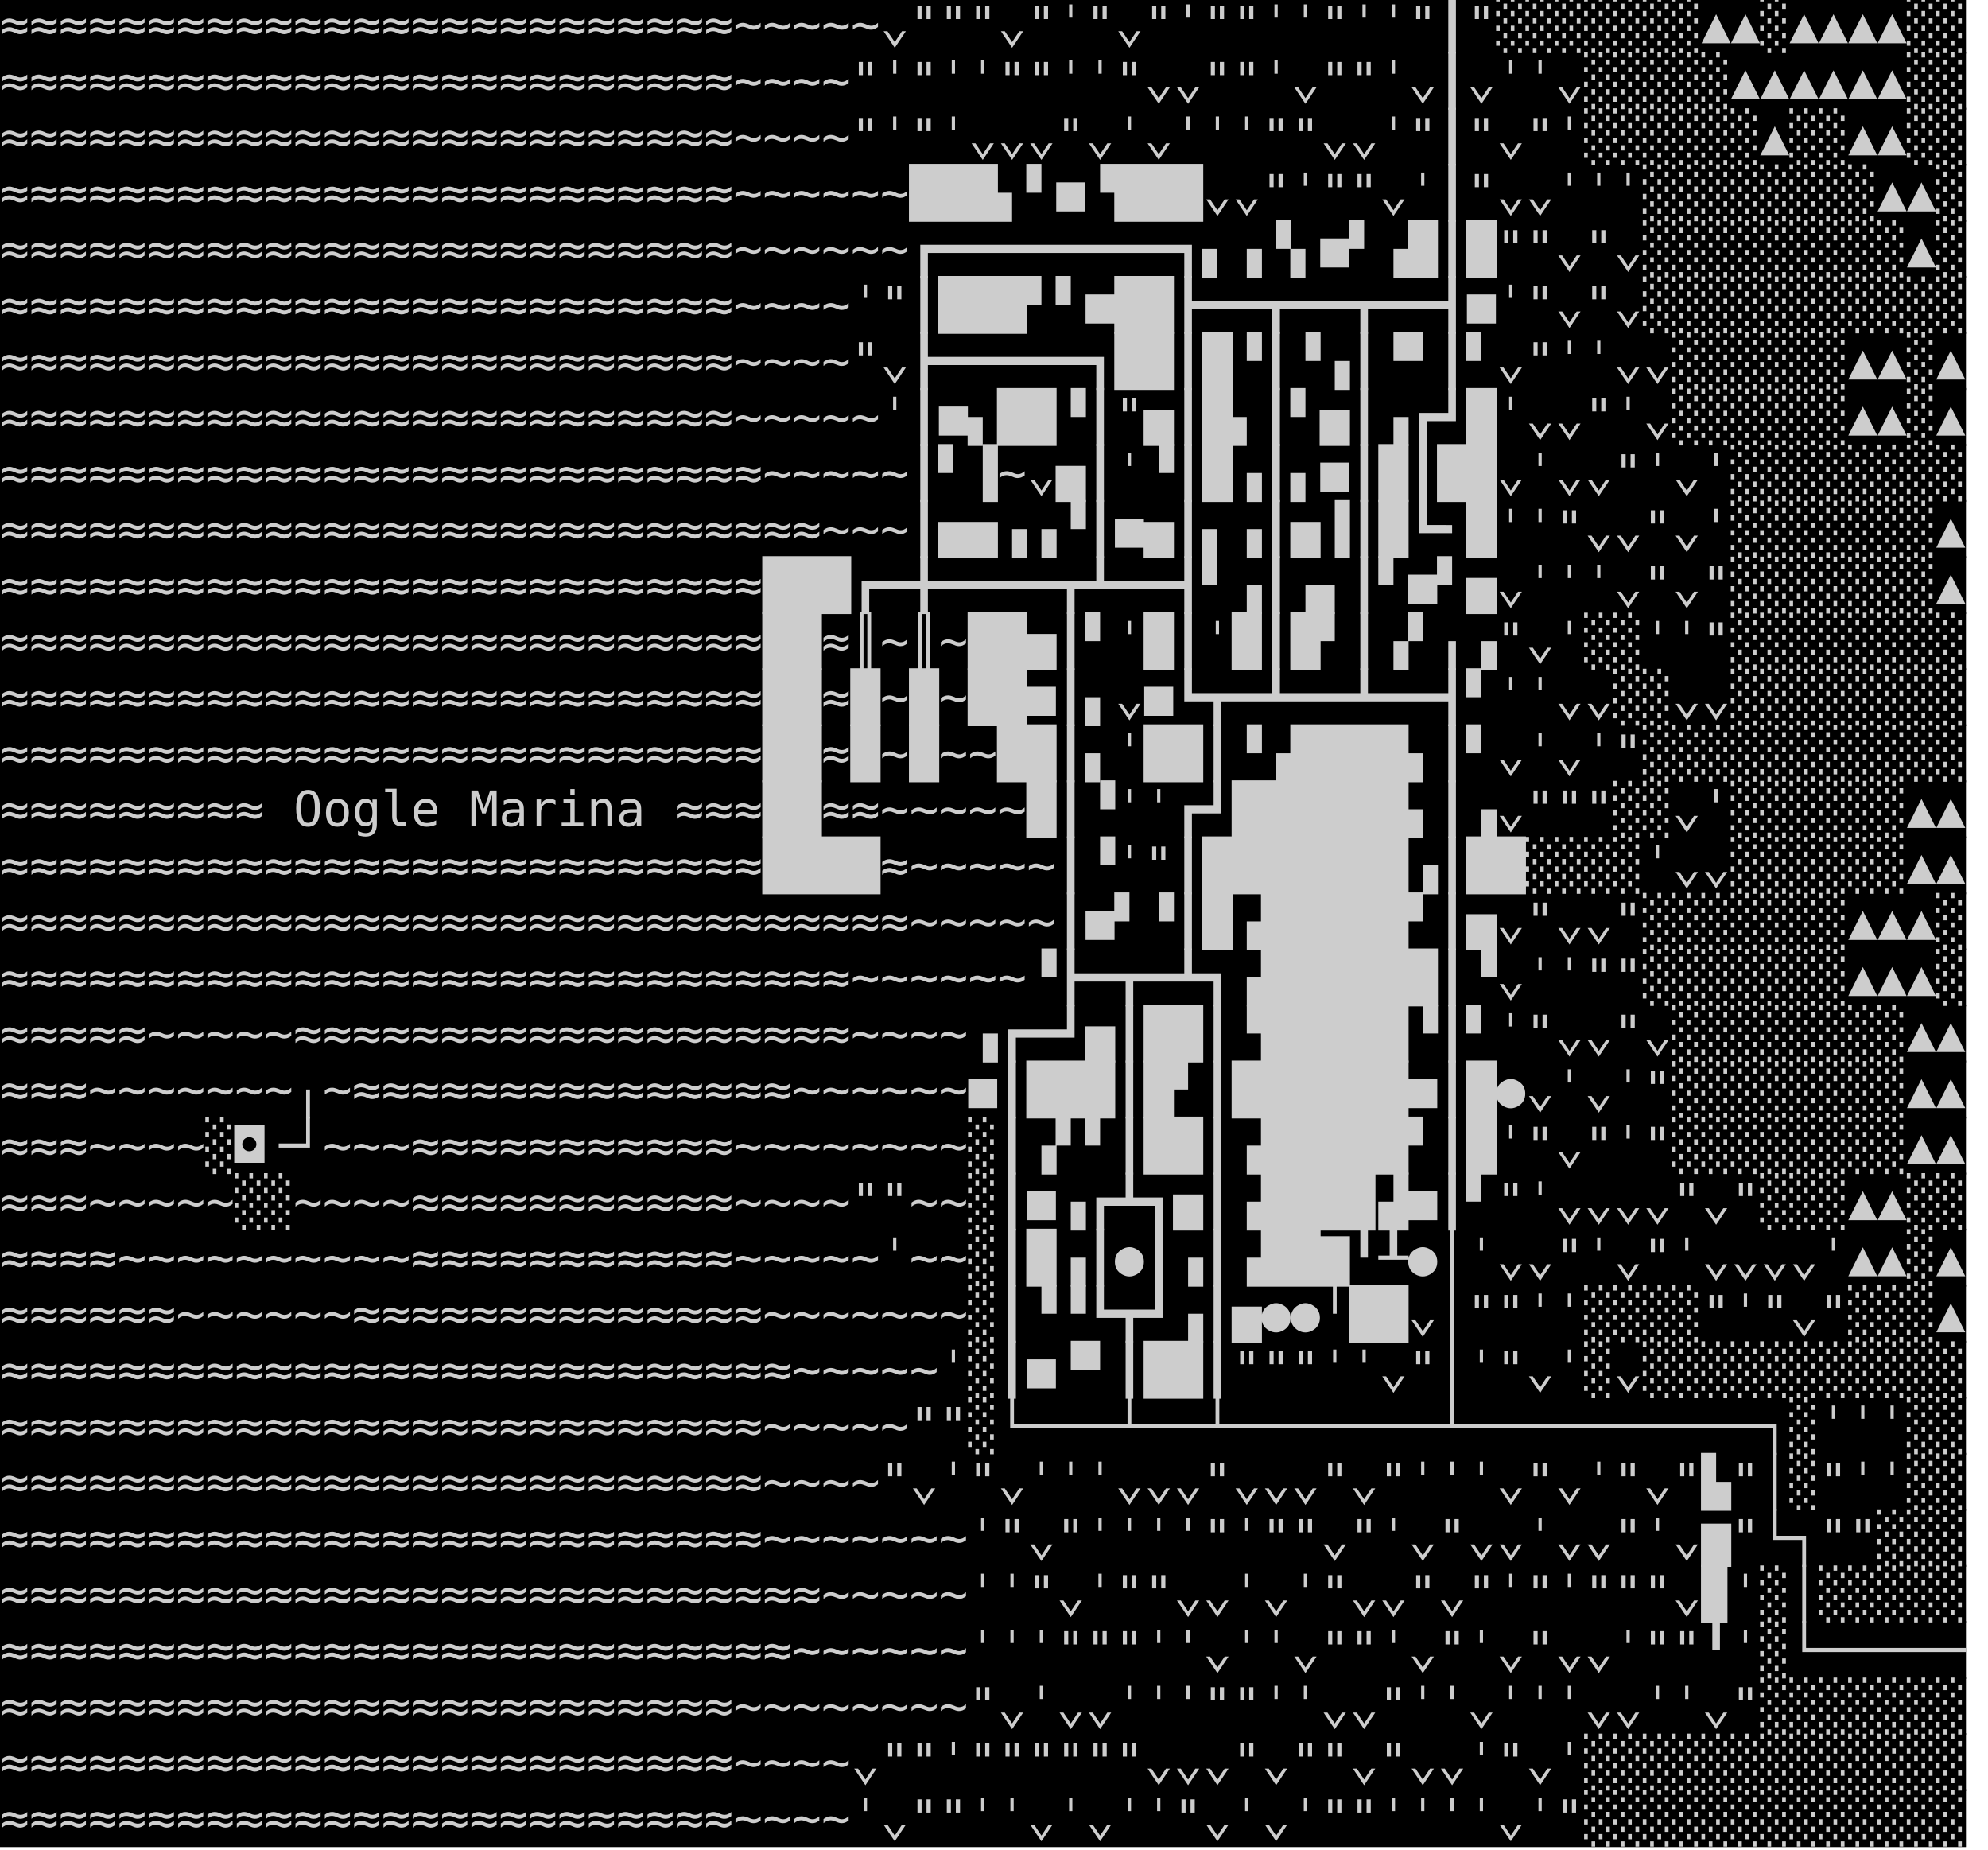
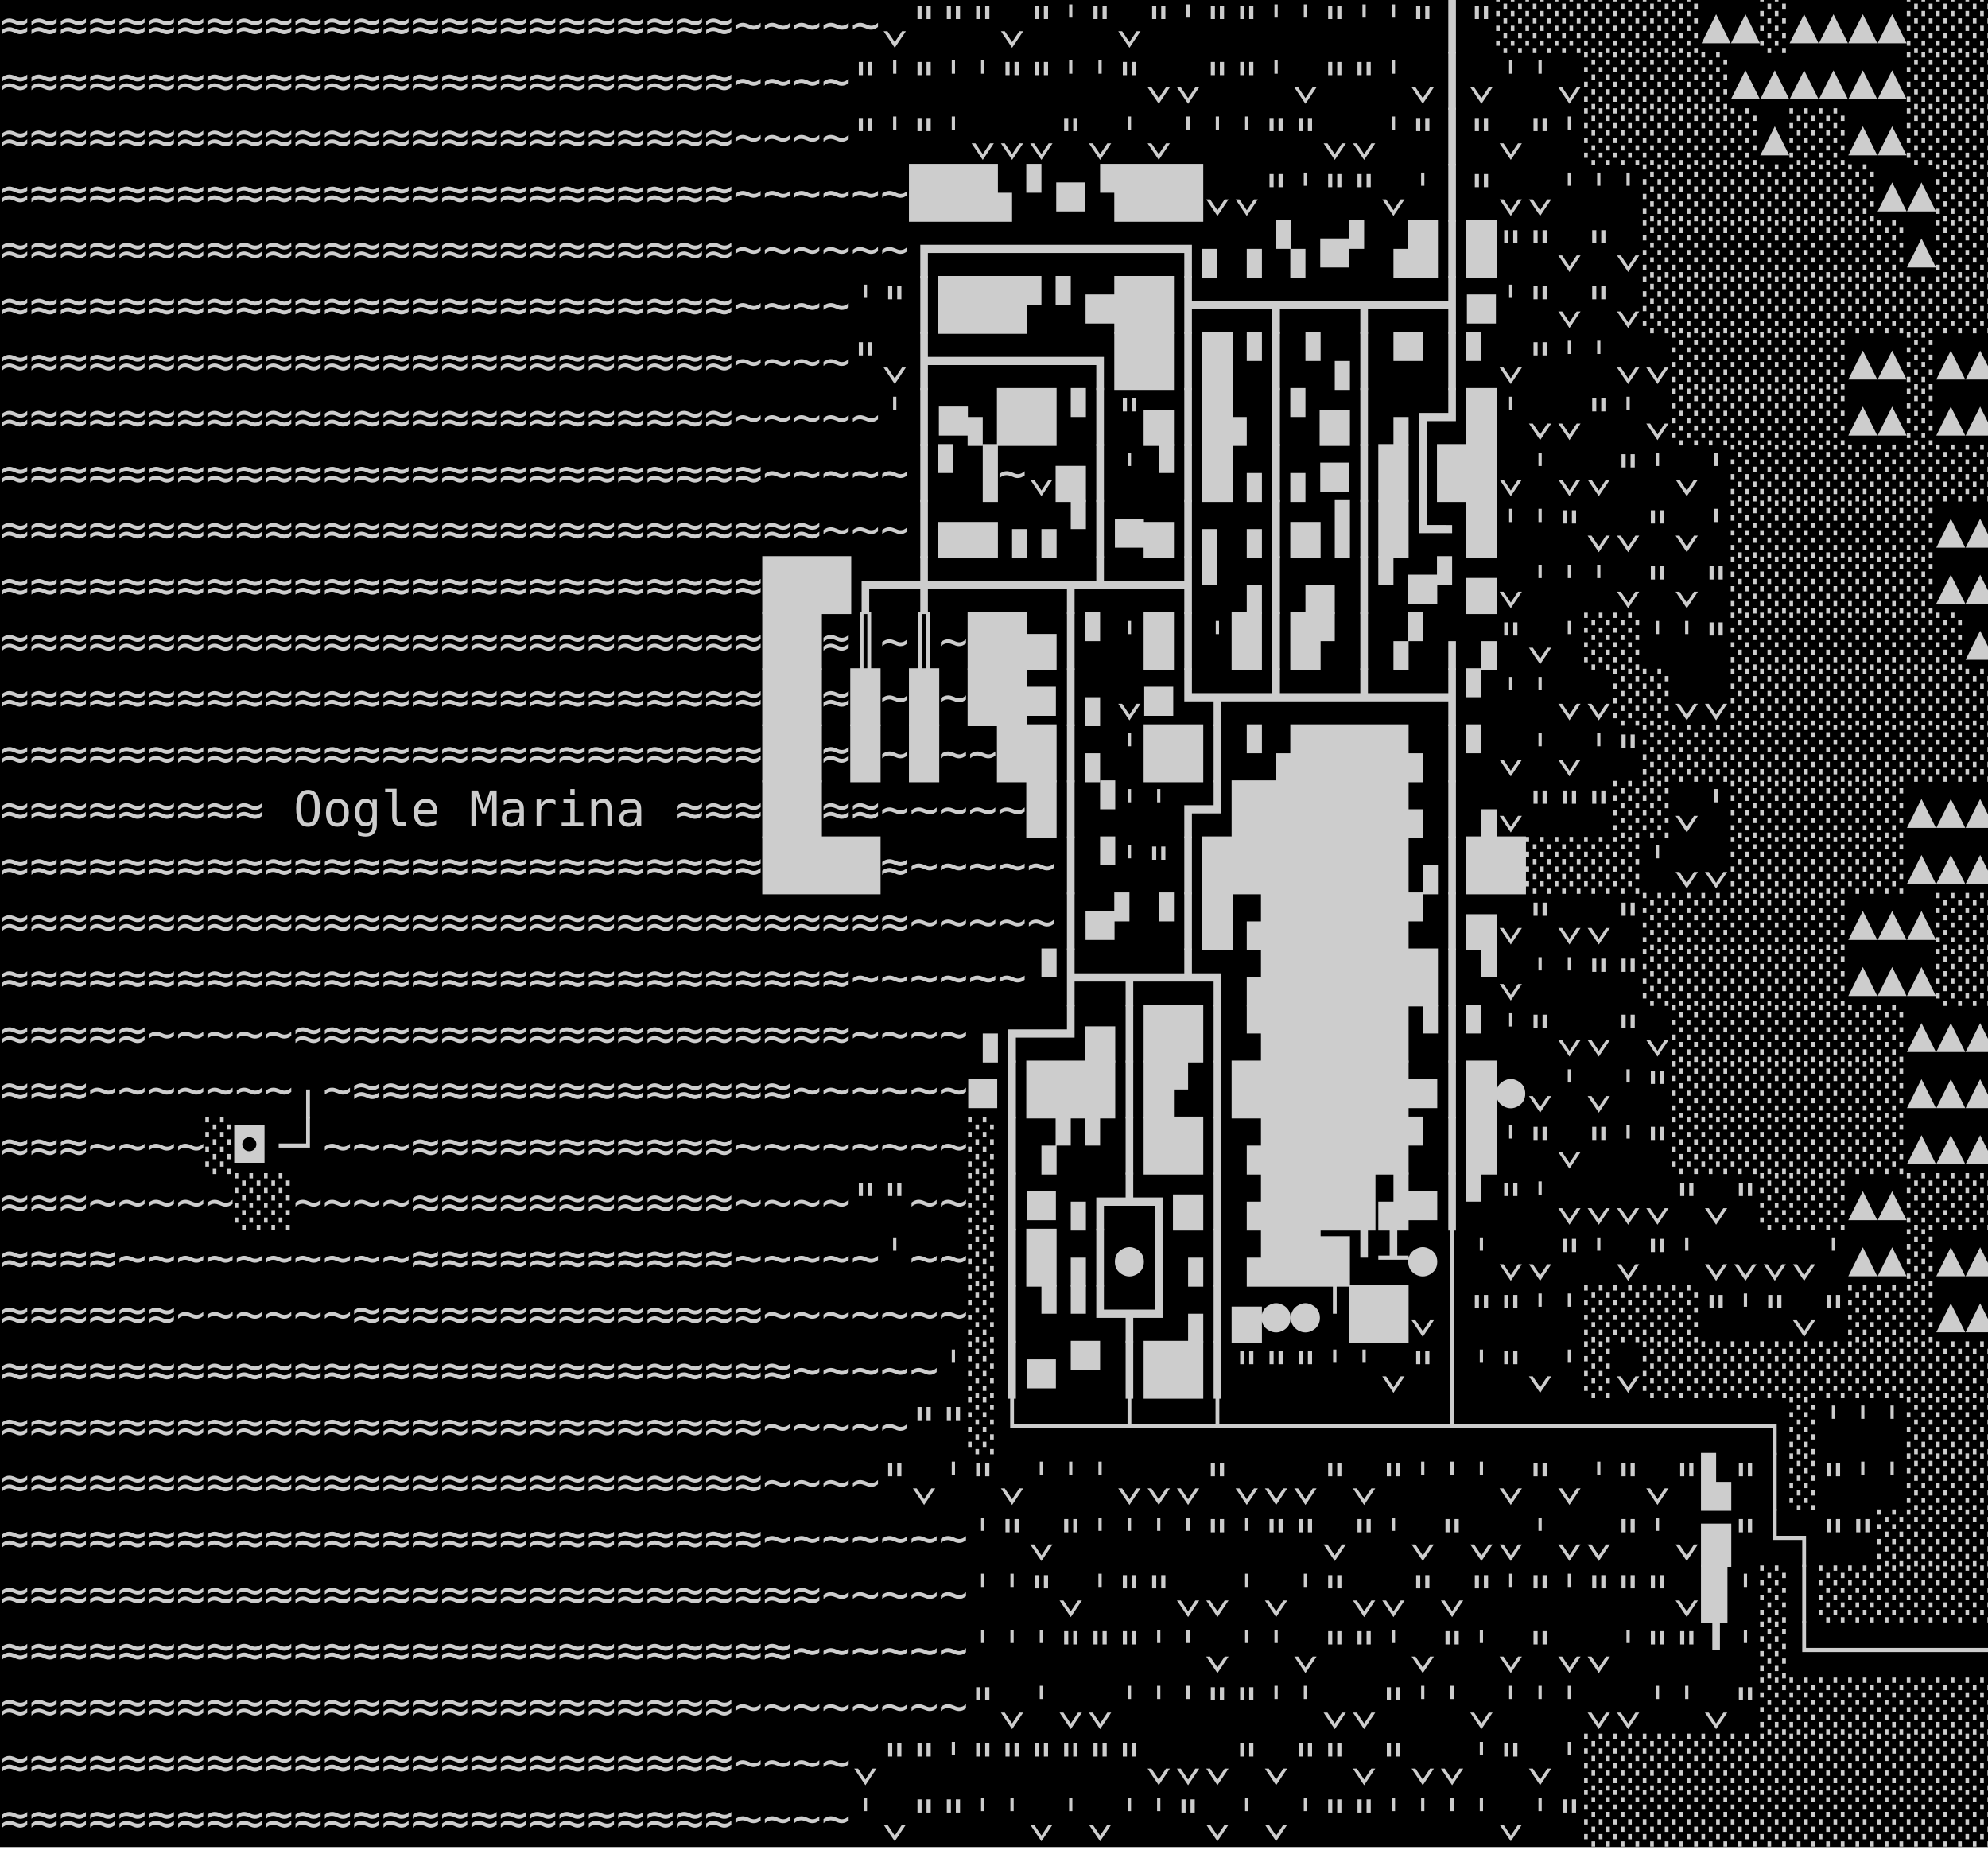
<svg xmlns="http://www.w3.org/2000/svg" version="1.1" width="408.0px" height="379.5px" viewBox="0 0 408.0 379.5" style="letter-spacing:0em;font-size:10px;font-family:'DejaVu Sans Mono';stroke:none">
-   <text y="8.5" x="0.0" style="fill:#000000">███████████████████████████████████████████████████████████████████</text>
- █<text y="20.0" x="0.0" style="fill:#000000">███████████████████████████████████████████████████████████████████</text>
- █<text y="31.5" x="0.0" style="fill:#000000">███████████████████████████████████████████████████████████████████</text>
- █<text y="43.0" x="0.0" style="fill:#000000">███████████████████████████████████████████████████████████████████</text>
- █<text y="54.5" x="0.0" style="fill:#000000">███████████████████████████████████████████████████████████████████</text>
- █<text y="66.0" x="0.0" style="fill:#000000">███████████████████████████████████████████████████████████████████</text>
- █<text y="77.5" x="0.0" style="fill:#000000">███████████████████████████████████████████████████████████████████</text>
- █<text y="89.0" x="0.0" style="fill:#000000">███████████████████████████████████████████████████████████████████</text>
- █<text y="100.5" x="0.0" style="fill:#000000">███████████████████████████████████████████████████████████████████</text>
- █<text y="112.0" x="0.0" style="fill:#000000">███████████████████████████████████████████████████████████████████</text>
- █<text y="123.5" x="0.0" style="fill:#000000">███████████████████████████████████████████████████████████████████</text>
- █<text y="135.0" x="0.0" style="fill:#000000">███████████████████████████████████████████████████████████████████</text>
- █<text y="146.5" x="0.0" style="fill:#000000">███████████████████████████████████████████████████████████████████</text>
- █<text y="158.0" x="0.0" style="fill:#000000">███████████████████████████████████████████████████████████████████</text>
- █<text y="169.5" x="0.0" style="fill:#000000">███████████████████████████████████████████████████████████████████</text>
- █<text y="181.0" x="0.0" style="fill:#000000">███████████████████████████████████████████████████████████████████</text>
- █<text y="192.5" x="0.0" style="fill:#000000">███████████████████████████████████████████████████████████████████</text>
- █<text y="204.0" x="0.0" style="fill:#000000">███████████████████████████████████████████████████████████████████</text>
- █<text y="215.5" x="0.0" style="fill:#000000">███████████████████████████████████████████████████████████████████</text>
- █<text y="227.0" x="0.0" style="fill:#000000">███████████████████████████████████████████████████████████████████</text>
- █<text y="238.5" x="0.0" style="fill:#000000">███████████████████████████████████████████████████████████████████</text>
- █<text y="250.0" x="0.0" style="fill:#000000">███████████████████████████████████████████████████████████████████</text>
- █<text y="261.5" x="0.0" style="fill:#000000">███████████████████████████████████████████████████████████████████</text>
- █<text y="273.0" x="0.0" style="fill:#000000">███████████████████████████████████████████████████████████████████</text>
- █<text y="284.5" x="0.0" style="fill:#000000">███████████████████████████████████████████████████████████████████</text>
- █<text y="296.0" x="0.0" style="fill:#000000">███████████████████████████████████████████████████████████████████</text>
- █<text y="307.5" x="0.0" style="fill:#000000">███████████████████████████████████████████████████████████████████</text>
- █<text y="319.0" x="0.0" style="fill:#000000">███████████████████████████████████████████████████████████████████</text>
- █<text y="330.5" x="0.0" style="fill:#000000">███████████████████████████████████████████████████████████████████</text>
- █<text y="342.0" x="0.0" style="fill:#000000">███████████████████████████████████████████████████████████████████</text>
- █<text y="353.5" x="0.0" style="fill:#000000">███████████████████████████████████████████████████████████████████</text>
- █<text y="365.0" x="0.0" style="fill:#000000">███████████████████████████████████████████████████████████████████</text>
- █<text y="376.5" x="0.0" style="fill:#000000">███████████████████████████████████████████████████████████████████</text>
- █<text y="8.5" x="0.0" style="fill:#cdcdcd">≈≈≈≈≈≈≈≈≈≈≈≈≈≈≈≈≈≈≈≈≈≈≈≈≈~~~~~⌄"""⌄"ˈ"⌄"ˈ""ˈˈ"ˈˈ"┃"░░░░░░░▲▲░▲▲▲▲░░</text>
- ░<text y="20.0" x="0.0" style="fill:#cdcdcd">≈≈≈≈≈≈≈≈≈≈≈≈≈≈≈≈≈≈≈≈≈≈≈≈≈~~~~"ˈ"ˈˈ""ˈˈ"⌄⌄""ˈ⌄""ˈ⌄┃⌄ˈˈ⌄░░░░░▲▲▲▲▲▲░░</text>
- ░<text y="31.5" x="0.0" style="fill:#cdcdcd">≈≈≈≈≈≈≈≈≈≈≈≈≈≈≈≈≈≈≈≈≈≈≈≈≈~~~~"ˈ"ˈ⌄⌄⌄"⌄ˈ⌄ˈˈˈ""⌄⌄ˈ"┃"⌄"ˈ░░░░░░▲░░▲▲░░</text>
- ░<text y="43.0" x="0.0" style="fill:#cdcdcd">≈≈≈≈≈≈≈≈≈≈≈≈≈≈≈≈≈≈≈≈≈≈≈≈≈~~~~~~███▖▘■▝███⌄⌄"ˈ""⌄ˈ┃"⌄⌄ˈˈˈ░░░░░░░░▲▲░</text>
- ░<text y="54.5" x="0.0" style="fill:#cdcdcd">≈≈≈≈≈≈≈≈≈≈≈≈≈≈≈≈≈≈≈≈≈≈≈≈≈~~~~~~┏━━━━━━━━┓▖▗▝▖■▘▗█┃█""⌄"⌄░░░░░░░░░▲░</text>
- ░<text y="66.0" x="0.0" style="fill:#cdcdcd">≈≈≈≈≈≈≈≈≈≈≈≈≈≈≈≈≈≈≈≈≈≈≈≈≈~~~~ˈ"┃███▘▘■██┣━━┳━━┳━━┫■ˈ"⌄"⌄░░░░░░░░░░░</text>
- ░<text y="77.5" x="0.0" style="fill:#cdcdcd">≈≈≈≈≈≈≈≈≈≈≈≈≈≈≈≈≈≈≈≈≈≈≈≈≈~~~~"⌄┣━━━━━┓██┃█▝┃▝▗┃▝▘┃▘⌄"ˈˈ⌄⌄░░░░░░▲▲░▲</text>
- ▲<text y="89.0" x="0.0" style="fill:#cdcdcd">≈≈≈≈≈≈≈≈≈≈≈≈≈≈≈≈≈≈≈≈≈≈≈≈≈~~~~~ˈ┃■▖██▝┃"▅┃█▖┃▘▅┃▗┏┛█ˈ⌄⌄"ˈ⌄░░░░░░▲▲░▲</text>
- ▲<text y="100.5" x="0.0" style="fill:#cdcdcd">≈≈≈≈≈≈≈≈≈≈≈≈≈≈≈≈≈≈≈≈≈≈≈≈≈≈~~~~~┃▘▐~⌄▅┃ˈ▝┃█▗┃▖■┃█┃██⌄ˈ⌄⌄"ˈ⌄ˈ░░░░░░░░</text>
- ░<text y="112.0" x="0.0" style="fill:#cdcdcd">≈≈≈≈≈≈≈≈≈≈≈≈≈≈≈≈≈≈≈≈≈≈≈≈≈≈≈≈~~~┃▅▅▗▗▝┃■▅┃▖▗┃▅▐┃█┗╸█ˈˈ"⌄⌄"⌄ˈ░░░░░░░▲</text>
- ▲<text y="123.5" x="0.0" style="fill:#cdcdcd">≈≈≈≈≈≈≈≈≈≈≈≈≈≈≈≈≈≈≈≈≈≈≈≈≈≈███┏━╋━━━━┳┻━━┫▘▗┃▗▖┃▘■▘▅⌄ˈˈˈ⌄"⌄"░░░░░░░▲</text>
- ▲<text y="135.0" x="0.0" style="fill:#cdcdcd">≈≈≈≈≈≈≈≈≈≈≈≈≈≈≈≈≈≈≈≈≈≈≈≈≈≈██≈║~║~██▅┃▘ˈ█┃ˈ█┃█▘┃▗▘╻▗"⌄ˈ░░ˈˈ"░░░░░░░░</text>
- ▲<text y="146.5" x="0.0" style="fill:#cdcdcd">≈≈≈≈≈≈≈≈≈≈≈≈≈≈≈≈≈≈≈≈≈≈≈≈≈≈██≈█~█~██■┃▖⌄■┗┳━┻━━┻━━┫▘ˈˈ⌄⌄░░⌄⌄░░░░░░░░</text>
- ░<text y="158.0" x="0.0" style="fill:#cdcdcd">≈≈≈≈≈≈≈≈≈≈≈≈≈≈≈≈≈≈≈≈≈≈≈≈≈≈██≈█~█~~██┃▖ˈ██┃▝▗████▖┃▘⌄ˈ⌄ˈ"░░░░░░░░░░░</text>
- ░<text y="169.5" x="0.0" style="fill:#cdcdcd">≈≈≈≈≈≈≈≈≈ Oogle Marina ≈≈≈██≈≈~~~~~█┃▝ˈˈ┏┛██████▖┃▗⌄"""░░⌄ˈ░░░░░░▲▲</text>
- ▲<text y="181.0" x="0.0" style="fill:#cdcdcd">≈≈≈≈≈≈≈≈≈≈≈≈≈≈≈≈≈≈≈≈≈≈≈≈≈≈████≈~~~~~┃▝ˈ"┃███████▗┃██░░░░ˈ⌄⌄░░░░░░▲▲</text>
- ▲<text y="192.5" x="0.0" style="fill:#cdcdcd">≈≈≈≈≈≈≈≈≈≈≈≈≈≈≈≈≈≈≈≈≈≈≈≈≈≈≈≈≈≈≈~~~~~┃■▘▝┃█▗█████▘┃▅⌄"⌄⌄"░░░░░░░▲▲▲░</text>
- ░<text y="204.0" x="0.0" style="fill:#cdcdcd">≈≈≈≈≈≈≈≈≈≈≈≈≈≈≈≈≈≈≈≈≈≈≈≈≈≈≈≈≈~~~~~~▝┣━┳━┻┓▗██████┃▝⌄ˈˈ""░░░░░░░▲▲▲░</text>
- ░<text y="215.5" x="0.0" style="fill:#cdcdcd">≈≈≈≈≈~~~~~≈≈≈≈≈≈≈≈≈≈≈≈≈≈≈≈≈≈≈~~~~▗┏━┛▅┃██┃▝█████▝┃▘ˈ"⌄⌄"⌄░░░░░░░░▲▲</text>
- ▲<text y="227.0" x="0.0" style="fill:#cdcdcd">≈≈≈~~~~~~~╷~≈≈≈≈≈≈≈≈≈≈≈≈≈≈≈~~~~~~■┃███┃█▘┃██████■┃█●⌄ˈ⌄ˈ"░░░░░░░░▲▲</text>
- ▲<text y="238.5" x="0.0" style="fill:#cdcdcd">≈≈≈~~~~░◘╶┘~~~≈≈≈≈≈≈≈≈≈≈≈~~~~~~~~░┃▗▘▘┃██┃▗█████▘┃█ˈ"⌄"ˈ"░░░░░░░░▲▲</text>
- ▲<text y="250.0" x="0.0" style="fill:#cdcdcd">≈≈≈~~~~~░░~~~~≈≈≈≈≈≈≈≈≈≈≈~~~~""~~░┃■▗┏┻┓▅┃▗███▉▟■┃▘"ˈ⌄⌄⌄⌄"⌄"░░░▲▲░░</text>
- ░<text y="261.5" x="0.0" style="fill:#cdcdcd">≈≈≈≈~~~~~~~~~~≈≈≈≈≈≈≈≈≈≈≈~~~~~ˈ~~░┃█▗┃●┃▗┃▗██▇╹┸●│ˈ⌄⌄"ˈ⌄"ˈ⌄⌄⌄⌄ˈ▲▲░▲</text>
- ▲<text y="273.0" x="0.0" style="fill:#cdcdcd">≈≈≈≈≈≈~~~~~~≈≈≈≈≈≈≈≈≈≈≈≈≈≈~~~~~~~░┃▝▝┗┳┛▗┃▅●●╵██⌄│""ˈˈ░░░░"ˈ"⌄"░░░▲</text>
- ▲<text y="284.5" x="0.0" style="fill:#cdcdcd">≈≈≈≈≈≈≈≈≈≈≈≈≈≈≈≈≈≈≈≈≈≈≈≈≈≈≈~~~~~ˈ░┃■▝▘┃██┃"""ˈˈ⌄"│ˈ"⌄ˈ░⌄░░░░░░░░░░░</text>
- ░<text y="296.0" x="0.0" style="fill:#cdcdcd">≈≈≈≈≈≈≈≈≈≈≈≈≈≈≈≈≈≈≈≈≈≈≈≈≈≈~~~~~""░└───┴──┴───────┴──────────┐░ˈˈˈ░░</text>
- ░<text y="307.5" x="0.0" style="fill:#cdcdcd">≈≈≈≈≈≈≈≈≈≈≈≈≈≈≈≈≈≈≈≈≈≈≈≈≈≈~~~~"⌄ˈ"⌄ˈˈˈ⌄⌄⌄"⌄⌄⌄"⌄"ˈˈˈ⌄"⌄ˈ"⌄"▙"│░"ˈˈ░░</text>
- ░<text y="319.0" x="0.0" style="fill:#cdcdcd">≈≈≈≈≈≈≈≈≈≈≈≈≈≈≈≈≈≈≈≈≈≈≈≈≈≈~~~~~~~ˈ"⌄"ˈˈˈˈ"ˈ""⌄"ˈ⌄"⌄⌄ˈ⌄⌄"ˈ⌄▆"└┐""░░░</text>
- ░<text y="330.5" x="0.0" style="fill:#cdcdcd">≈≈≈≈≈≈≈≈≈≈≈≈≈≈≈≈≈≈≈≈≈≈≈≈≈≈≈≈~~~~~ˈˈ"⌄ˈ""⌄⌄ˈ⌄ˈ"⌄⌄"⌄"ˈ"ˈ"""⌄▉ˈ░│░░░░░</text>
- ░<text y="342.0" x="0.0" style="fill:#cdcdcd">≈≈≈≈≈≈≈≈≈≈≈≈≈≈≈≈≈≈≈≈≈≈≈≈≈≈≈~~~~~~ˈˈˈ"""ˈˈ⌄ˈˈ⌄""ˈ⌄"ˈ⌄"⌄⌄ˈ""╹ˈ░└─────</text>
- ─<text y="353.5" x="0.0" style="fill:#cdcdcd">≈≈≈≈≈≈≈≈≈≈≈≈≈≈≈≈≈≈≈≈≈≈≈≈≈~~~~~~~~"⌄ˈ⌄⌄ˈˈˈ""ˈˈ⌄⌄"ˈˈ⌄ˈˈˈ⌄⌄ˈˈ⌄"░░░░░░░</text>
- ░<text y="365.0" x="0.0" style="fill:#cdcdcd">≈≈≈≈≈≈≈≈≈≈≈≈≈≈≈≈≈≈≈≈≈≈≈≈≈~~~~⌄""ˈ""""""⌄⌄⌄"⌄""⌄"⌄⌄ˈ"⌄ˈ░░░░░░░░░░░░░</text>
- ░<text y="376.5" x="0.0" style="fill:#cdcdcd">≈≈≈≈≈≈≈≈≈≈≈≈≈≈≈≈≈≈≈≈≈≈≈≈≈~~~~ˈ⌄""ˈˈ⌄ˈ⌄ˈˈ"⌄ˈ⌄ˈ""ˈˈˈˈ⌄ˈ"░░░░░░░░░░░░░</text>
- ░</svg>
+   <text y="8.5" x="0.0" style="fill:#000000">████████████████████████████████████████████████████████████████████</text>
+   <text y="20.0" x="0.0" style="fill:#000000">████████████████████████████████████████████████████████████████████</text>
+   <text y="31.5" x="0.0" style="fill:#000000">████████████████████████████████████████████████████████████████████</text>
+   <text y="43.0" x="0.0" style="fill:#000000">████████████████████████████████████████████████████████████████████</text>
+   <text y="54.5" x="0.0" style="fill:#000000">████████████████████████████████████████████████████████████████████</text>
+   <text y="66.0" x="0.0" style="fill:#000000">████████████████████████████████████████████████████████████████████</text>
+   <text y="77.5" x="0.0" style="fill:#000000">████████████████████████████████████████████████████████████████████</text>
+   <text y="89.0" x="0.0" style="fill:#000000">████████████████████████████████████████████████████████████████████</text>
+   <text y="100.5" x="0.0" style="fill:#000000">████████████████████████████████████████████████████████████████████</text>
+   <text y="112.0" x="0.0" style="fill:#000000">████████████████████████████████████████████████████████████████████</text>
+   <text y="123.5" x="0.0" style="fill:#000000">████████████████████████████████████████████████████████████████████</text>
+   <text y="135.0" x="0.0" style="fill:#000000">████████████████████████████████████████████████████████████████████</text>
+   <text y="146.5" x="0.0" style="fill:#000000">████████████████████████████████████████████████████████████████████</text>
+   <text y="158.0" x="0.0" style="fill:#000000">████████████████████████████████████████████████████████████████████</text>
+   <text y="169.5" x="0.0" style="fill:#000000">████████████████████████████████████████████████████████████████████</text>
+   <text y="181.0" x="0.0" style="fill:#000000">████████████████████████████████████████████████████████████████████</text>
+   <text y="192.5" x="0.0" style="fill:#000000">████████████████████████████████████████████████████████████████████</text>
+   <text y="204.0" x="0.0" style="fill:#000000">████████████████████████████████████████████████████████████████████</text>
+   <text y="215.5" x="0.0" style="fill:#000000">████████████████████████████████████████████████████████████████████</text>
+   <text y="227.0" x="0.0" style="fill:#000000">████████████████████████████████████████████████████████████████████</text>
+   <text y="238.5" x="0.0" style="fill:#000000">████████████████████████████████████████████████████████████████████</text>
+   <text y="250.0" x="0.0" style="fill:#000000">████████████████████████████████████████████████████████████████████</text>
+   <text y="261.5" x="0.0" style="fill:#000000">████████████████████████████████████████████████████████████████████</text>
+   <text y="273.0" x="0.0" style="fill:#000000">████████████████████████████████████████████████████████████████████</text>
+   <text y="284.5" x="0.0" style="fill:#000000">████████████████████████████████████████████████████████████████████</text>
+   <text y="296.0" x="0.0" style="fill:#000000">████████████████████████████████████████████████████████████████████</text>
+   <text y="307.5" x="0.0" style="fill:#000000">████████████████████████████████████████████████████████████████████</text>
+   <text y="319.0" x="0.0" style="fill:#000000">████████████████████████████████████████████████████████████████████</text>
+   <text y="330.5" x="0.0" style="fill:#000000">████████████████████████████████████████████████████████████████████</text>
+   <text y="342.0" x="0.0" style="fill:#000000">████████████████████████████████████████████████████████████████████</text>
+   <text y="353.5" x="0.0" style="fill:#000000">████████████████████████████████████████████████████████████████████</text>
+   <text y="365.0" x="0.0" style="fill:#000000">████████████████████████████████████████████████████████████████████</text>
+   <text y="376.5" x="0.0" style="fill:#000000">████████████████████████████████████████████████████████████████████</text>
+   <text y="8.5" x="0.0" style="fill:#cdcdcd">≈≈≈≈≈≈≈≈≈≈≈≈≈≈≈≈≈≈≈≈≈≈≈≈≈~~~~~⌄"""⌄"ˈ"⌄"ˈ""ˈˈ"ˈˈ"┃"░░░░░░░▲▲░▲▲▲▲░░░</text>
+   <text y="20.0" x="0.0" style="fill:#cdcdcd">≈≈≈≈≈≈≈≈≈≈≈≈≈≈≈≈≈≈≈≈≈≈≈≈≈~~~~"ˈ"ˈˈ""ˈˈ"⌄⌄""ˈ⌄""ˈ⌄┃⌄ˈˈ⌄░░░░░▲▲▲▲▲▲░░░</text>
+   <text y="31.5" x="0.0" style="fill:#cdcdcd">≈≈≈≈≈≈≈≈≈≈≈≈≈≈≈≈≈≈≈≈≈≈≈≈≈~~~~"ˈ"ˈ⌄⌄⌄"⌄ˈ⌄ˈˈˈ""⌄⌄ˈ"┃"⌄"ˈ░░░░░░▲░░▲▲░░░</text>
+   <text y="43.0" x="0.0" style="fill:#cdcdcd">≈≈≈≈≈≈≈≈≈≈≈≈≈≈≈≈≈≈≈≈≈≈≈≈≈~~~~~~███▖▘■▝███⌄⌄"ˈ""⌄ˈ┃"⌄⌄ˈˈˈ░░░░░░░░▲▲░░</text>
+   <text y="54.5" x="0.0" style="fill:#cdcdcd">≈≈≈≈≈≈≈≈≈≈≈≈≈≈≈≈≈≈≈≈≈≈≈≈≈~~~~~~┏━━━━━━━━┓▖▗▝▖■▘▗█┃█""⌄"⌄░░░░░░░░░▲░░</text>
+   <text y="66.0" x="0.0" style="fill:#cdcdcd">≈≈≈≈≈≈≈≈≈≈≈≈≈≈≈≈≈≈≈≈≈≈≈≈≈~~~~ˈ"┃███▘▘■██┣━━┳━━┳━━┫■ˈ"⌄"⌄░░░░░░░░░░░░</text>
+   <text y="77.5" x="0.0" style="fill:#cdcdcd">≈≈≈≈≈≈≈≈≈≈≈≈≈≈≈≈≈≈≈≈≈≈≈≈≈~~~~"⌄┣━━━━━┓██┃█▝┃▝▗┃▝▘┃▘⌄"ˈˈ⌄⌄░░░░░░▲▲░▲▲</text>
+   <text y="89.0" x="0.0" style="fill:#cdcdcd">≈≈≈≈≈≈≈≈≈≈≈≈≈≈≈≈≈≈≈≈≈≈≈≈≈~~~~~ˈ┃■▖██▝┃"▅┃█▖┃▘▅┃▗┏┛█ˈ⌄⌄"ˈ⌄░░░░░░▲▲░▲▲</text>
+   <text y="100.5" x="0.0" style="fill:#cdcdcd">≈≈≈≈≈≈≈≈≈≈≈≈≈≈≈≈≈≈≈≈≈≈≈≈≈≈~~~~~┃▘▐~⌄▅┃ˈ▝┃█▗┃▖■┃█┃██⌄ˈ⌄⌄"ˈ⌄ˈ░░░░░░░░░</text>
+   <text y="112.0" x="0.0" style="fill:#cdcdcd">≈≈≈≈≈≈≈≈≈≈≈≈≈≈≈≈≈≈≈≈≈≈≈≈≈≈≈≈~~~┃▅▅▗▗▝┃■▅┃▖▗┃▅▐┃█┗╸█ˈˈ"⌄⌄"⌄ˈ░░░░░░░▲▲</text>
+   <text y="123.5" x="0.0" style="fill:#cdcdcd">≈≈≈≈≈≈≈≈≈≈≈≈≈≈≈≈≈≈≈≈≈≈≈≈≈≈███┏━╋━━━━┳┻━━┫▘▗┃▗▖┃▘■▘▅⌄ˈˈˈ⌄"⌄"░░░░░░░▲▲</text>
+   <text y="135.0" x="0.0" style="fill:#cdcdcd">≈≈≈≈≈≈≈≈≈≈≈≈≈≈≈≈≈≈≈≈≈≈≈≈≈≈██≈║~║~██▅┃▘ˈ█┃ˈ█┃█▘┃▗▘╻▗"⌄ˈ░░ˈˈ"░░░░░░░░▲</text>
+   <text y="146.5" x="0.0" style="fill:#cdcdcd">≈≈≈≈≈≈≈≈≈≈≈≈≈≈≈≈≈≈≈≈≈≈≈≈≈≈██≈█~█~██■┃▖⌄■┗┳━┻━━┻━━┫▘ˈˈ⌄⌄░░⌄⌄░░░░░░░░░</text>
+   <text y="158.0" x="0.0" style="fill:#cdcdcd">≈≈≈≈≈≈≈≈≈≈≈≈≈≈≈≈≈≈≈≈≈≈≈≈≈≈██≈█~█~~██┃▖ˈ██┃▝▗████▖┃▘⌄ˈ⌄ˈ"░░░░░░░░░░░░</text>
+   <text y="169.5" x="0.0" style="fill:#cdcdcd">≈≈≈≈≈≈≈≈≈ Oogle Marina ≈≈≈██≈≈~~~~~█┃▝ˈˈ┏┛██████▖┃▗⌄"""░░⌄ˈ░░░░░░▲▲▲</text>
+   <text y="181.0" x="0.0" style="fill:#cdcdcd">≈≈≈≈≈≈≈≈≈≈≈≈≈≈≈≈≈≈≈≈≈≈≈≈≈≈████≈~~~~~┃▝ˈ"┃███████▗┃██░░░░ˈ⌄⌄░░░░░░▲▲▲</text>
+   <text y="192.5" x="0.0" style="fill:#cdcdcd">≈≈≈≈≈≈≈≈≈≈≈≈≈≈≈≈≈≈≈≈≈≈≈≈≈≈≈≈≈≈≈~~~~~┃■▘▝┃█▗█████▘┃▅⌄"⌄⌄"░░░░░░░▲▲▲░░</text>
+   <text y="204.0" x="0.0" style="fill:#cdcdcd">≈≈≈≈≈≈≈≈≈≈≈≈≈≈≈≈≈≈≈≈≈≈≈≈≈≈≈≈≈~~~~~~▝┣━┳━┻┓▗██████┃▝⌄ˈˈ""░░░░░░░▲▲▲░░</text>
+   <text y="215.5" x="0.0" style="fill:#cdcdcd">≈≈≈≈≈~~~~~≈≈≈≈≈≈≈≈≈≈≈≈≈≈≈≈≈≈≈~~~~▗┏━┛▅┃██┃▝█████▝┃▘ˈ"⌄⌄"⌄░░░░░░░░▲▲▲</text>
+   <text y="227.0" x="0.0" style="fill:#cdcdcd">≈≈≈~~~~~~~╷~≈≈≈≈≈≈≈≈≈≈≈≈≈≈≈~~~~~~■┃███┃█▘┃██████■┃█●⌄ˈ⌄ˈ"░░░░░░░░▲▲▲</text>
+   <text y="238.5" x="0.0" style="fill:#cdcdcd">≈≈≈~~~~░◘╶┘~~~≈≈≈≈≈≈≈≈≈≈≈~~~~~~~~░┃▗▘▘┃██┃▗█████▘┃█ˈ"⌄"ˈ"░░░░░░░░▲▲▲</text>
+   <text y="250.0" x="0.0" style="fill:#cdcdcd">≈≈≈~~~~~░░~~~~≈≈≈≈≈≈≈≈≈≈≈~~~~""~~░┃■▗┏┻┓▅┃▗███▉▟■┃▘"ˈ⌄⌄⌄⌄"⌄"░░░▲▲░░░</text>
+   <text y="261.5" x="0.0" style="fill:#cdcdcd">≈≈≈≈~~~~~~~~~~≈≈≈≈≈≈≈≈≈≈≈~~~~~ˈ~~░┃█▗┃●┃▗┃▗██▇╹┸●│ˈ⌄⌄"ˈ⌄"ˈ⌄⌄⌄⌄ˈ▲▲░▲▲</text>
+   <text y="273.0" x="0.0" style="fill:#cdcdcd">≈≈≈≈≈≈~~~~~~≈≈≈≈≈≈≈≈≈≈≈≈≈≈~~~~~~~░┃▝▝┗┳┛▗┃▅●●╵██⌄│""ˈˈ░░░░"ˈ"⌄"░░░▲▲</text>
+   <text y="284.5" x="0.0" style="fill:#cdcdcd">≈≈≈≈≈≈≈≈≈≈≈≈≈≈≈≈≈≈≈≈≈≈≈≈≈≈≈~~~~~ˈ░┃■▝▘┃██┃"""ˈˈ⌄"│ˈ"⌄ˈ░⌄░░░░░░░░░░░░</text>
+   <text y="296.0" x="0.0" style="fill:#cdcdcd">≈≈≈≈≈≈≈≈≈≈≈≈≈≈≈≈≈≈≈≈≈≈≈≈≈≈~~~~~""░└───┴──┴───────┴──────────┐░ˈˈˈ░░░</text>
+   <text y="307.5" x="0.0" style="fill:#cdcdcd">≈≈≈≈≈≈≈≈≈≈≈≈≈≈≈≈≈≈≈≈≈≈≈≈≈≈~~~~"⌄ˈ"⌄ˈˈˈ⌄⌄⌄"⌄⌄⌄"⌄"ˈˈˈ⌄"⌄ˈ"⌄"▙"│░"ˈˈ░░░</text>
+   <text y="319.0" x="0.0" style="fill:#cdcdcd">≈≈≈≈≈≈≈≈≈≈≈≈≈≈≈≈≈≈≈≈≈≈≈≈≈≈~~~~~~~ˈ"⌄"ˈˈˈˈ"ˈ""⌄"ˈ⌄"⌄⌄ˈ⌄⌄"ˈ⌄▆"└┐""░░░░</text>
+   <text y="330.5" x="0.0" style="fill:#cdcdcd">≈≈≈≈≈≈≈≈≈≈≈≈≈≈≈≈≈≈≈≈≈≈≈≈≈≈≈≈~~~~~ˈˈ"⌄ˈ""⌄⌄ˈ⌄ˈ"⌄⌄"⌄"ˈ"ˈ"""⌄▉ˈ░│░░░░░░</text>
+   <text y="342.0" x="0.0" style="fill:#cdcdcd">≈≈≈≈≈≈≈≈≈≈≈≈≈≈≈≈≈≈≈≈≈≈≈≈≈≈≈~~~~~~ˈˈˈ"""ˈˈ⌄ˈˈ⌄""ˈ⌄"ˈ⌄"⌄⌄ˈ""╹ˈ░└──────</text>
+   <text y="353.5" x="0.0" style="fill:#cdcdcd">≈≈≈≈≈≈≈≈≈≈≈≈≈≈≈≈≈≈≈≈≈≈≈≈≈~~~~~~~~"⌄ˈ⌄⌄ˈˈˈ""ˈˈ⌄⌄"ˈˈ⌄ˈˈˈ⌄⌄ˈˈ⌄"░░░░░░░░</text>
+   <text y="365.0" x="0.0" style="fill:#cdcdcd">≈≈≈≈≈≈≈≈≈≈≈≈≈≈≈≈≈≈≈≈≈≈≈≈≈~~~~⌄""ˈ""""""⌄⌄⌄"⌄""⌄"⌄⌄ˈ"⌄ˈ░░░░░░░░░░░░░░</text>
+   <text y="376.5" x="0.0" style="fill:#cdcdcd">≈≈≈≈≈≈≈≈≈≈≈≈≈≈≈≈≈≈≈≈≈≈≈≈≈~~~~ˈ⌄""ˈˈ⌄ˈ⌄ˈˈ"⌄ˈ⌄ˈ""ˈˈˈˈ⌄ˈ"░░░░░░░░░░░░░░</text>
+ </svg>
